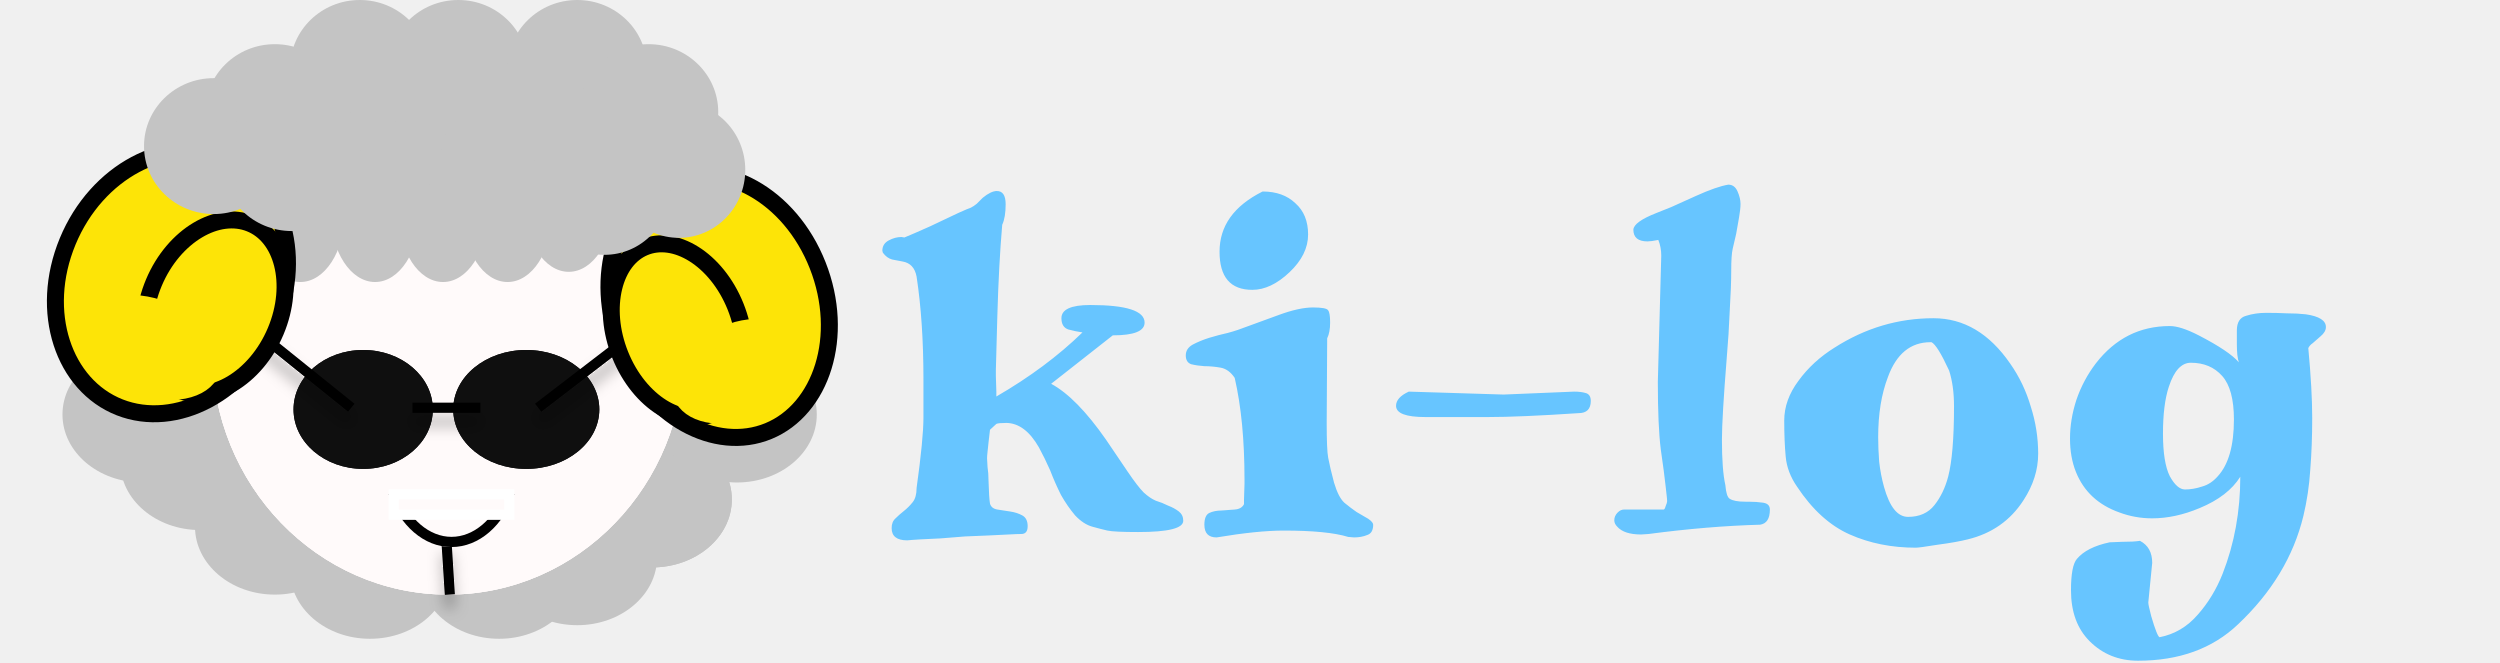
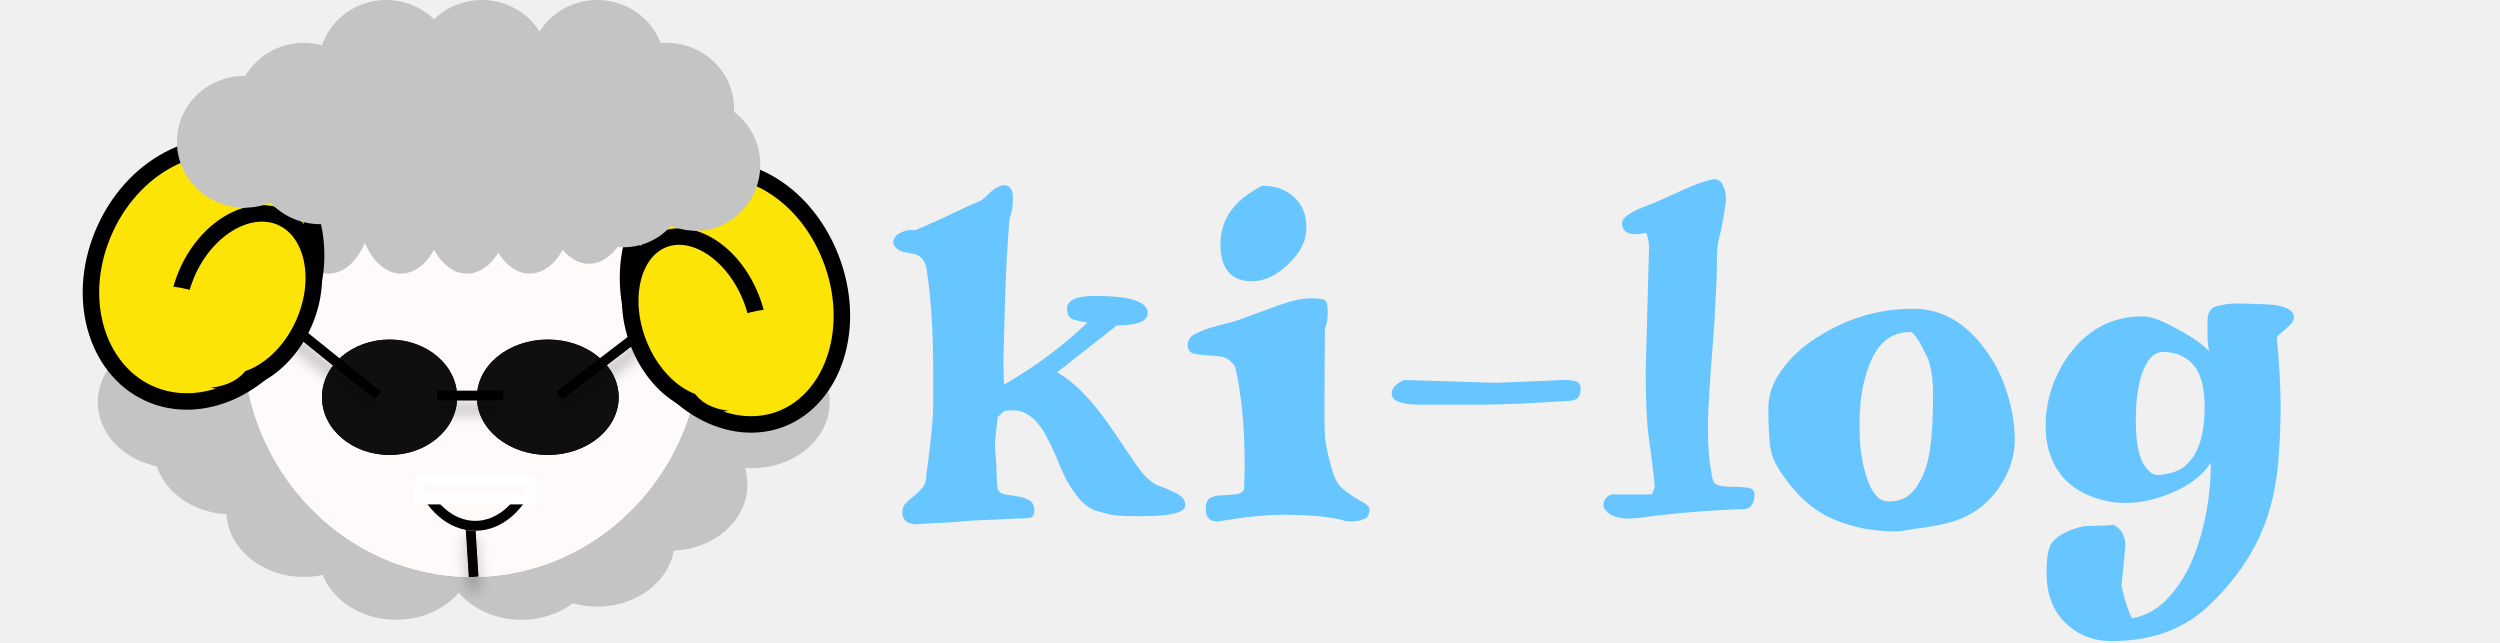
- <svg xmlns="http://www.w3.org/2000/svg" width="366" height="97" viewBox="0 0 733 195" fill="none">
+ <svg xmlns="http://www.w3.org/2000/svg" width="350" height="90" viewBox="0 0 733 195" fill="none">
  <ellipse cx="57.5" cy="136" rx="23.5" ry="20" fill="#C4C4C4" />
  <ellipse cx="107.5" cy="168" rx="23.5" ry="20" fill="#C4C4C4" />
  <ellipse cx="145.5" cy="168" rx="23.5" ry="20" fill="#C4C4C4" />
  <ellipse cx="168.5" cy="164" rx="23.5" ry="20" fill="#C4C4C4" />
  <ellipse cx="190.5" cy="147" rx="23.5" ry="20" fill="#C4C4C4" />
  <ellipse cx="190.5" cy="147" rx="23.5" ry="20" fill="#C4C4C4" />
  <ellipse cx="40.5" cy="122" rx="23.5" ry="20" fill="#C4C4C4" />
  <ellipse cx="215.5" cy="122" rx="23.5" ry="20" fill="#C4C4C4" />
  <ellipse cx="79.5" cy="155" rx="23.5" ry="20" fill="#C4C4C4" />
  <ellipse cx="130.5" cy="103" rx="69.5" ry="72" fill="#FFFAFA" />
  <ellipse cx="130.5" cy="103" rx="69.5" ry="72" fill="#FFFAFA" />
  <ellipse cx="130.5" cy="103" rx="69.5" ry="72" fill="#FFFAFA" />
  <ellipse cx="105.5" cy="120.5" rx="20.5" ry="17.5" fill="#FFFAFA" />
  <ellipse cx="105.5" cy="120.5" rx="20.5" ry="17.5" fill="#FFFAFA" />
  <ellipse cx="105.5" cy="120.5" rx="20.5" ry="17.5" fill="#0F0F0F" />
  <ellipse cx="105.5" cy="120.5" rx="20.5" ry="17.5" fill="#0F0F0F" />
  <ellipse cx="153.5" cy="120.5" rx="21.5" ry="17.5" fill="#FFFAFA" />
  <ellipse cx="153.5" cy="120.5" rx="21.5" ry="17.5" fill="#FFFAFA" />
  <ellipse cx="153.5" cy="120.5" rx="21.5" ry="17.5" fill="#0F0F0F" />
  <ellipse cx="153.5" cy="120.5" rx="21.5" ry="17.5" fill="#0F0F0F" />
  <g filter="url(#filter0_d_5_115)">
    <path d="M120 120H140" stroke="black" stroke-width="3" />
  </g>
  <g filter="url(#filter1_d_5_115)">
    <path d="M130 159L131 175" stroke="black" stroke-width="3" />
  </g>
  <g filter="url(#filter2_d_5_115)">
    <path d="M157 120L200 87" stroke="black" stroke-width="3" />
  </g>
  <g filter="url(#filter3_d_5_115)">
    <path d="M61 87L102 120" stroke="black" stroke-width="3" />
  </g>
  <ellipse cx="87" cy="63" rx="13" ry="20" fill="#C4C4C4" />
  <ellipse cx="129" cy="63" rx="13" ry="20" fill="#C4C4C4" />
  <ellipse cx="60.5" cy="53" rx="20.5" ry="20" fill="#C4C4C4" />
  <ellipse cx="111.5" cy="33" rx="20.5" ry="20" fill="#C4C4C4" />
  <ellipse cx="146.5" cy="33" rx="20.5" ry="20" fill="#C4C4C4" />
  <ellipse cx="79.5" cy="33" rx="20.5" ry="20" fill="#C4C4C4" />
  <ellipse cx="104.5" cy="20" rx="20.5" ry="20" fill="#C4C4C4" />
  <ellipse cx="133.5" cy="20" rx="20.5" ry="20" fill="#C4C4C4" />
  <ellipse cx="168.5" cy="20" rx="20.5" ry="20" fill="#C4C4C4" />
  <ellipse cx="199.5" cy="63" rx="20.5" ry="20" fill="#C4C4C4" />
  <ellipse cx="104.5" cy="53" rx="20.5" ry="20" fill="#C4C4C4" />
  <ellipse cx="189.5" cy="33" rx="20.5" ry="20" fill="#C4C4C4" />
  <ellipse cx="74" cy="63" rx="13" ry="20" fill="#C4C4C4" />
  <ellipse cx="187" cy="63" rx="13" ry="20" fill="#C4C4C4" />
  <ellipse cx="166" cy="60" rx="13" ry="20" fill="#C4C4C4" />
  <ellipse cx="148" cy="63" rx="13" ry="20" fill="#C4C4C4" />
  <ellipse cx="109" cy="63" rx="13" ry="20" fill="#C4C4C4" />
  <mask id="path-34-inside-1_5_115" fill="white">
    <path fill-rule="evenodd" clip-rule="evenodd" d="M113 145.4C116.286 154.623 123.335 161 131.5 161C139.666 161 146.715 154.623 150 145.4H113Z" />
  </mask>
  <path fill-rule="evenodd" clip-rule="evenodd" d="M113 145.4C116.286 154.623 123.335 161 131.5 161C139.666 161 146.715 154.623 150 145.4H113Z" fill="#FFFAFA" />
  <path d="M113 145.4V142.4H108.747L110.174 146.407L113 145.4ZM150 145.4L152.826 146.407L154.254 142.4H150V145.4ZM131.5 158C125.041 158 118.854 152.894 115.826 144.393L110.174 146.407C113.717 156.353 121.628 164 131.5 164V158ZM147.174 144.393C144.146 152.894 137.96 158 131.5 158V164C141.372 164 149.284 156.353 152.826 146.407L147.174 144.393ZM150 142.4H113V148.4H150V142.4Z" fill="black" mask="url(#path-34-inside-1_5_115)" />
  <rect x="114.5" y="145.5" width="34" height="6" fill="#FFFAFA" stroke="white" stroke-width="3" />
  <path d="M79.616 95.048C71.029 115.801 50.321 126.361 33.829 119.884C17.337 113.408 9.936 91.809 18.523 71.056C27.11 50.303 47.818 39.743 64.31 46.22C80.802 52.696 88.203 74.295 79.616 95.048Z" fill="#FDE407" stroke="black" stroke-width="5" />
  <path d="M79.745 97.497C76.803 104.47 72.045 109.841 66.843 112.935C61.641 116.027 56.152 116.775 51.462 114.897C46.772 113.019 43.409 108.727 41.943 102.964C40.477 97.201 40.972 90.123 43.914 83.15C46.856 76.176 51.613 70.805 56.816 67.712C62.018 64.619 67.507 63.871 72.197 65.749C76.887 67.627 80.25 71.919 81.716 77.682C83.182 83.445 82.687 90.523 79.745 97.497Z" fill="#FDE407" stroke="black" stroke-width="5" />
  <path d="M60.704 109.436C59.605 112.041 56.858 114.048 52.713 114.861C48.593 115.669 43.41 115.201 38.208 113.118C33.007 111.035 28.984 107.817 26.638 104.42C24.278 101.003 23.774 97.694 24.873 95.089C25.972 92.483 28.719 90.476 32.864 89.663C36.984 88.856 42.167 89.323 47.368 91.406C52.57 93.489 56.593 96.707 58.939 100.104C61.299 103.522 61.803 106.83 60.704 109.436Z" fill="#FDE407" stroke="#FDE407" stroke-width="5" />
  <ellipse cx="61.5" cy="43" rx="20.5" ry="20" fill="#C4C4C4" />
  <ellipse cx="84.5" cy="48" rx="20.5" ry="20" fill="#C4C4C4" />
  <path d="M181.271 102.009C189.479 122.839 209.204 133.289 224.776 126.869C240.347 120.448 247.472 98.925 239.264 78.096C231.056 57.266 211.331 46.815 195.759 53.236C180.188 59.656 173.062 81.179 181.271 102.009Z" fill="#FDE407" stroke="black" stroke-width="5" />
  <path d="M181.147 104.457C183.956 111.446 188.494 116.822 193.447 119.914C198.403 123.009 203.587 123.728 207.983 121.881C212.378 120.033 215.569 115.792 216.965 110.027C218.361 104.265 217.891 97.178 215.083 90.189C212.275 83.2 207.737 77.824 202.784 74.732C197.827 71.637 192.643 70.918 188.248 72.766C183.853 74.614 180.662 78.854 179.266 84.62C177.87 90.381 178.339 97.468 181.147 104.457Z" fill="#FDE407" stroke="black" stroke-width="5" />
  <path d="M199.282 116.396C200.341 119.032 202.97 121.028 206.883 121.833C210.78 122.635 215.682 122.171 220.605 120.102C225.527 118.032 229.332 114.835 231.551 111.462C233.779 108.074 234.276 104.764 233.217 102.128C232.158 99.493 229.529 97.497 225.616 96.691C221.719 95.889 216.816 96.353 211.894 98.423C206.972 100.492 203.167 103.689 200.948 107.063C198.72 110.45 198.222 113.76 199.282 116.396Z" fill="#FDE407" stroke="#FDE407" stroke-width="5" />
  <ellipse rx="19.524" ry="20" transform="matrix(-1 0 0 1 198.429 50)" fill="#C4C4C4" />
  <ellipse rx="19.524" ry="20" transform="matrix(-1 0 0 1 176.524 55)" fill="#C4C4C4" />
  <path d="M346.856 153.272C346.856 155.48 342.44 156.584 333.608 156.584C328.904 156.584 325.88 156.44 324.536 156.152C323.288 155.864 321.8 155.48 320.072 155C318.344 154.52 316.664 153.416 315.032 151.688C313.496 149.864 312.104 147.848 310.856 145.64C309.704 143.336 308.648 140.936 307.688 138.44C306.632 136.04 305.528 133.784 304.376 131.672C301.688 126.968 298.52 124.568 294.872 124.472C293.24 124.472 292.232 124.568 291.848 124.76L289.976 126.488C289.784 128.024 289.64 129.272 289.544 130.232C289.448 131.192 289.352 132.104 289.256 132.968C289.16 133.832 289.112 134.456 289.112 134.84C289.112 135.224 289.16 136.088 289.256 137.432C289.448 138.68 289.544 140.024 289.544 141.464C289.64 144.824 289.784 147.08 289.976 148.232C290.264 149.192 290.984 149.768 292.136 149.96L295.88 150.536C297.224 150.728 298.424 151.112 299.48 151.688C300.536 152.264 301.064 153.32 301.064 154.856C301.064 156.392 300.44 157.16 299.192 157.16C298.424 157.16 297.176 157.208 295.448 157.304C293.72 157.4 291.752 157.496 289.544 157.592C287.336 157.688 285.032 157.784 282.632 157.88L275.432 158.456C273.224 158.552 271.256 158.648 269.528 158.744C267.8 158.84 266.504 158.936 265.64 159.032C262.568 159.032 261.032 157.832 261.032 155.432C261.032 154.184 261.416 153.224 262.184 152.552C262.952 151.784 263.768 151.064 264.632 150.392C265.592 149.624 266.456 148.76 267.224 147.8C267.992 146.84 268.376 145.448 268.376 143.624C269.72 133.928 270.392 127.016 270.392 122.888V111.656C270.392 100.328 269.72 90.248 268.376 81.416C267.896 78.824 266.504 77.336 264.2 76.952C263.24 76.76 262.232 76.568 261.176 76.376C260.12 76.088 259.208 75.416 258.44 74.36L258.296 73.784C258.296 72.44 258.92 71.432 260.168 70.76C261.416 70.088 262.664 69.752 263.912 69.752L264.776 69.896C266.216 69.32 268.76 68.216 272.408 66.584L280.616 62.696C282.536 61.832 283.784 61.304 284.36 61.112C284.936 60.824 285.512 60.44 286.088 59.96L287.816 58.232C289.448 56.888 290.84 56.216 291.992 56.216C293.72 56.216 294.584 57.512 294.584 60.104C294.584 62.696 294.248 64.712 293.576 66.152C292.904 73.928 292.424 82.904 292.136 93.08C291.848 103.256 291.704 108.536 291.704 108.92V110.648L291.848 115.256V116.696C301.64 111.032 310.088 104.744 317.192 97.832C315.848 97.64 314.456 97.352 313.016 96.968C311.672 96.488 311 95.384 311 93.656C311 91.064 313.832 89.768 319.496 89.768C330.152 89.768 335.48 91.496 335.48 94.952C335.48 97.448 332.36 98.696 326.12 98.696L307.976 112.952C312.968 115.64 318.344 121.112 324.104 129.368L330.44 138.728C332.456 141.704 334.04 143.768 335.192 144.92C336.44 146.072 337.64 146.888 338.792 147.368C340.04 147.752 341.24 148.232 342.392 148.808C343.64 149.288 344.696 149.864 345.56 150.536C346.424 151.208 346.856 152.12 346.856 153.272ZM376.4 156.152C371.312 156.152 364.736 156.824 356.672 158.168C354.272 158.168 353.072 156.92 353.072 154.424C353.072 152.6 353.552 151.448 354.512 150.968C355.568 150.488 356.768 150.248 358.112 150.248C359.456 150.152 360.752 150.056 362 149.96C363.344 149.864 364.256 149.336 364.736 148.376V146.936L364.88 142.472V141.032C364.88 129.512 363.92 119.576 362 111.224C360.848 109.496 359.456 108.488 357.824 108.2C356.192 107.912 354.608 107.768 353.072 107.768C351.632 107.672 350.336 107.48 349.184 107.192C348.128 106.808 347.6 105.944 347.6 104.6C347.6 103.256 348.272 102.2 349.616 101.432C351.056 100.664 352.688 99.992 354.512 99.416C356.432 98.84 358.256 98.36 359.984 97.976C361.808 97.496 363.824 96.824 366.032 95.96L375.104 92.648C379.04 91.208 382.352 90.488 385.04 90.488C387.728 90.488 389.216 90.776 389.504 91.352C389.888 91.832 390.08 93.032 390.08 94.952C390.08 96.872 389.792 98.408 389.216 99.56L389.072 124.472C389.072 129.752 389.216 133.16 389.504 134.696C389.888 136.712 390.464 139.16 391.232 142.04C392.096 144.92 393.104 146.888 394.256 147.944C395.408 148.904 396.608 149.816 397.856 150.68L401.312 152.696C402.272 153.368 402.752 153.944 402.752 154.424C402.752 156.056 402.176 157.064 401.024 157.448C399.872 157.928 398.576 158.168 397.136 158.168L395.408 158.024C391.376 156.776 385.04 156.152 376.4 156.152ZM367.184 85.304C360.752 85.304 357.536 81.56 357.536 74.072C357.536 66.488 361.76 60.584 370.208 56.36C374.24 56.36 377.456 57.512 379.856 59.816C382.352 62.024 383.6 65.096 383.6 69.032C383.6 72.968 381.776 76.664 378.128 80.12C374.48 83.576 370.832 85.304 367.184 85.304ZM463.195 121.592C451.675 122.36 442.747 122.744 436.411 122.744H418.123C412.363 122.744 409.483 121.64 409.483 119.432C409.483 117.8 410.731 116.408 413.227 115.256L441.163 116.12L461.899 115.256C463.243 115.256 464.395 115.4 465.355 115.688C466.315 115.976 466.795 116.744 466.795 117.992C466.795 120.392 465.595 121.592 463.195 121.592ZM483.793 157.16L481.633 157.304C478.273 157.304 475.921 156.536 474.577 155C474.001 154.424 473.713 153.8 473.713 153.128C473.713 152.264 474.049 151.496 474.721 150.824C475.297 150.248 475.921 149.96 476.593 149.96H488.257C488.449 149.96 488.641 149.624 488.833 148.952C489.121 148.28 489.265 147.8 489.265 147.512C489.265 147.128 489.217 146.552 489.121 145.784C489.025 145.016 488.929 144.152 488.833 143.192C488.545 140.504 488.065 136.856 487.393 132.248C486.817 127.64 486.529 121.016 486.529 112.376L487.537 75.224C487.537 73.592 487.249 72.056 486.673 70.616C485.233 70.904 484.177 71.048 483.505 71.048C480.721 71.048 479.329 69.896 479.329 67.592C479.425 66.056 481.681 64.424 486.097 62.696L490.417 60.968L497.761 57.656C501.793 55.832 504.961 54.728 507.265 54.344C508.513 54.344 509.425 55.016 510.001 56.36C510.577 57.704 510.865 58.904 510.865 59.96C510.865 61.016 510.721 62.36 510.433 63.992C510.145 65.624 509.857 67.256 509.569 68.888L508.561 73.208C508.273 74.456 508.129 76.616 508.129 79.688C508.129 82.76 507.985 86.648 507.697 91.352C507.505 96.056 507.217 100.616 506.833 105.032C505.873 117.032 505.393 125.144 505.393 129.368C505.393 135.32 505.729 139.784 506.401 142.76C506.593 145.064 507.025 146.408 507.697 146.792C508.561 147.368 510.097 147.656 512.305 147.656H513.169C514.801 147.656 516.241 147.752 517.489 147.944C518.833 148.136 519.505 148.808 519.505 149.96C519.505 152.648 518.545 154.136 516.625 154.424C506.353 154.712 495.409 155.624 483.793 157.16ZM527.474 143.192C525.554 140.408 524.45 137.48 524.162 134.408C523.874 131.336 523.73 127.784 523.73 123.752C523.73 119.72 525.122 115.832 527.906 112.088C530.69 108.248 534.242 104.984 538.562 102.296C547.586 96.536 557.282 93.656 567.65 93.656C576.578 93.656 584.114 98.12 590.258 107.048C592.946 110.888 594.962 115.112 596.306 119.72C597.746 124.232 598.466 128.84 598.466 133.544C598.466 138.248 597.026 142.808 594.146 147.224C590.306 153.176 584.834 157.016 577.73 158.744C575.426 159.32 572.45 159.848 568.802 160.328C565.25 160.904 563.138 161.192 562.466 161.192C555.362 161.192 548.882 159.896 543.026 157.304C537.17 154.712 531.986 150.008 527.474 143.192ZM551.378 128.648C551.378 130.856 551.474 133.256 551.666 135.848C551.954 138.44 552.434 140.936 553.106 143.336C554.738 149.192 557.09 152.12 560.162 152.12C563.522 152.12 566.114 150.968 567.938 148.664C569.762 146.36 571.106 143.576 571.97 140.312C573.122 135.896 573.698 128.984 573.698 119.576C573.698 115.544 573.218 112.04 572.258 109.064C569.954 104.072 568.226 101.288 567.074 100.712C566.978 100.712 566.882 100.712 566.786 100.712C560.93 100.712 556.754 104.12 554.258 110.936C552.338 115.928 551.378 121.832 551.378 128.648ZM677.965 102.44C678.733 110.6 679.117 117.464 679.117 123.032C679.117 128.504 678.925 133.592 678.541 138.296C678.253 142.904 677.581 147.416 676.525 151.832C673.645 163.736 667.213 174.392 657.229 183.8C649.741 190.904 639.949 194.456 627.853 194.456C622.189 194.456 617.437 192.536 613.597 188.696C609.949 185.048 608.125 180.056 608.125 173.72C608.125 168.92 608.701 165.848 609.853 164.504C611.773 162.2 614.989 160.568 619.501 159.608L623.101 159.464C625.405 159.464 627.181 159.368 628.429 159.176C630.829 160.424 632.029 162.584 632.029 165.656L630.877 177.32C630.877 177.8 631.165 179.144 631.741 181.352C632.893 185.288 633.709 187.352 634.189 187.544C638.605 186.68 642.349 184.472 645.421 180.92C648.493 177.464 650.941 173.432 652.765 168.824C656.221 159.992 657.949 150.488 657.949 140.312C655.549 144.152 651.565 147.224 645.997 149.528C641.197 151.544 636.541 152.552 632.029 152.552C628.669 152.552 625.453 151.976 622.381 150.824C616.141 148.616 611.869 144.632 609.565 138.872C608.413 135.992 607.837 132.728 607.837 129.08C607.837 125.336 608.461 121.544 609.709 117.704C611.053 113.768 612.973 110.168 615.469 106.904C621.133 99.608 628.381 95.96 637.213 95.96C639.325 95.96 642.157 96.872 645.709 98.696C651.661 101.768 655.597 104.408 657.517 106.616C657.133 105.464 656.941 103.688 656.941 101.288V97.256C656.941 94.856 657.853 93.416 659.677 92.936C661.501 92.36 663.469 92.072 665.581 92.072C667.693 92.072 669.709 92.12 671.629 92.216C673.645 92.216 675.517 92.312 677.245 92.504C681.181 93.08 683.149 94.328 683.149 96.248C683.149 97.208 682.621 98.12 681.565 98.984C680.605 99.848 679.837 100.52 679.261 101C678.685 101.384 678.253 101.864 677.965 102.44ZM646.717 143.192C648.445 142.712 649.981 141.704 651.325 140.168C654.493 136.712 656.077 131.144 656.077 123.464C656.077 117.512 654.925 113.24 652.621 110.648C650.317 108.056 647.245 106.76 643.405 106.76C640.621 106.76 638.461 109.112 636.925 113.816C635.773 117.272 635.197 121.88 635.197 127.64C635.197 133.304 635.869 137.48 637.213 140.168C638.653 142.76 640.141 144.056 641.677 144.056C643.309 144.056 644.989 143.768 646.717 143.192Z" fill="#67C5FF" />
  <defs>
    <filter id="filter0_d_5_115" x="116" y="118.5" width="28" height="11" filterUnits="userSpaceOnUse" color-interpolation-filters="sRGB">
      <feFlood flood-opacity="0" result="BackgroundImageFix" />
      <feColorMatrix in="SourceAlpha" type="matrix" values="0 0 0 0 0 0 0 0 0 0 0 0 0 0 0 0 0 0 127 0" result="hardAlpha" />
      <feOffset dy="4" />
      <feGaussianBlur stdDeviation="2" />
      <feComposite in2="hardAlpha" operator="out" />
      <feColorMatrix type="matrix" values="0 0 0 0 0 0 0 0 0 0 0 0 0 0 0 0 0 0 0.25 0" />
      <feBlend mode="normal" in2="BackgroundImageFix" result="effect1_dropShadow_5_115" />
      <feBlend mode="normal" in="SourceGraphic" in2="effect1_dropShadow_5_115" result="shape" />
    </filter>
    <filter id="filter1_d_5_115" x="124.503" y="158.906" width="11.994" height="24.187" filterUnits="userSpaceOnUse" color-interpolation-filters="sRGB">
      <feFlood flood-opacity="0" result="BackgroundImageFix" />
      <feColorMatrix in="SourceAlpha" type="matrix" values="0 0 0 0 0 0 0 0 0 0 0 0 0 0 0 0 0 0 127 0" result="hardAlpha" />
      <feOffset dy="4" />
      <feGaussianBlur stdDeviation="2" />
      <feComposite in2="hardAlpha" operator="out" />
      <feColorMatrix type="matrix" values="0 0 0 0 0 0 0 0 0 0 0 0 0 0 0 0 0 0 0.25 0" />
      <feBlend mode="normal" in2="BackgroundImageFix" result="effect1_dropShadow_5_115" />
      <feBlend mode="normal" in="SourceGraphic" in2="effect1_dropShadow_5_115" result="shape" />
    </filter>
    <filter id="filter2_d_5_115" x="152.087" y="85.81" width="52.826" height="43.38" filterUnits="userSpaceOnUse" color-interpolation-filters="sRGB">
      <feFlood flood-opacity="0" result="BackgroundImageFix" />
      <feColorMatrix in="SourceAlpha" type="matrix" values="0 0 0 0 0 0 0 0 0 0 0 0 0 0 0 0 0 0 127 0" result="hardAlpha" />
      <feOffset dy="4" />
      <feGaussianBlur stdDeviation="2" />
      <feComposite in2="hardAlpha" operator="out" />
      <feColorMatrix type="matrix" values="0 0 0 0 0 0 0 0 0 0 0 0 0 0 0 0 0 0 0.25 0" />
      <feBlend mode="normal" in2="BackgroundImageFix" result="effect1_dropShadow_5_115" />
      <feBlend mode="normal" in="SourceGraphic" in2="effect1_dropShadow_5_115" result="shape" />
    </filter>
    <filter id="filter3_d_5_115" x="56.06" y="85.832" width="50.881" height="43.337" filterUnits="userSpaceOnUse" color-interpolation-filters="sRGB">
      <feFlood flood-opacity="0" result="BackgroundImageFix" />
      <feColorMatrix in="SourceAlpha" type="matrix" values="0 0 0 0 0 0 0 0 0 0 0 0 0 0 0 0 0 0 127 0" result="hardAlpha" />
      <feOffset dy="4" />
      <feGaussianBlur stdDeviation="2" />
      <feComposite in2="hardAlpha" operator="out" />
      <feColorMatrix type="matrix" values="0 0 0 0 0 0 0 0 0 0 0 0 0 0 0 0 0 0 0.25 0" />
      <feBlend mode="normal" in2="BackgroundImageFix" result="effect1_dropShadow_5_115" />
      <feBlend mode="normal" in="SourceGraphic" in2="effect1_dropShadow_5_115" result="shape" />
    </filter>
  </defs>
</svg>
